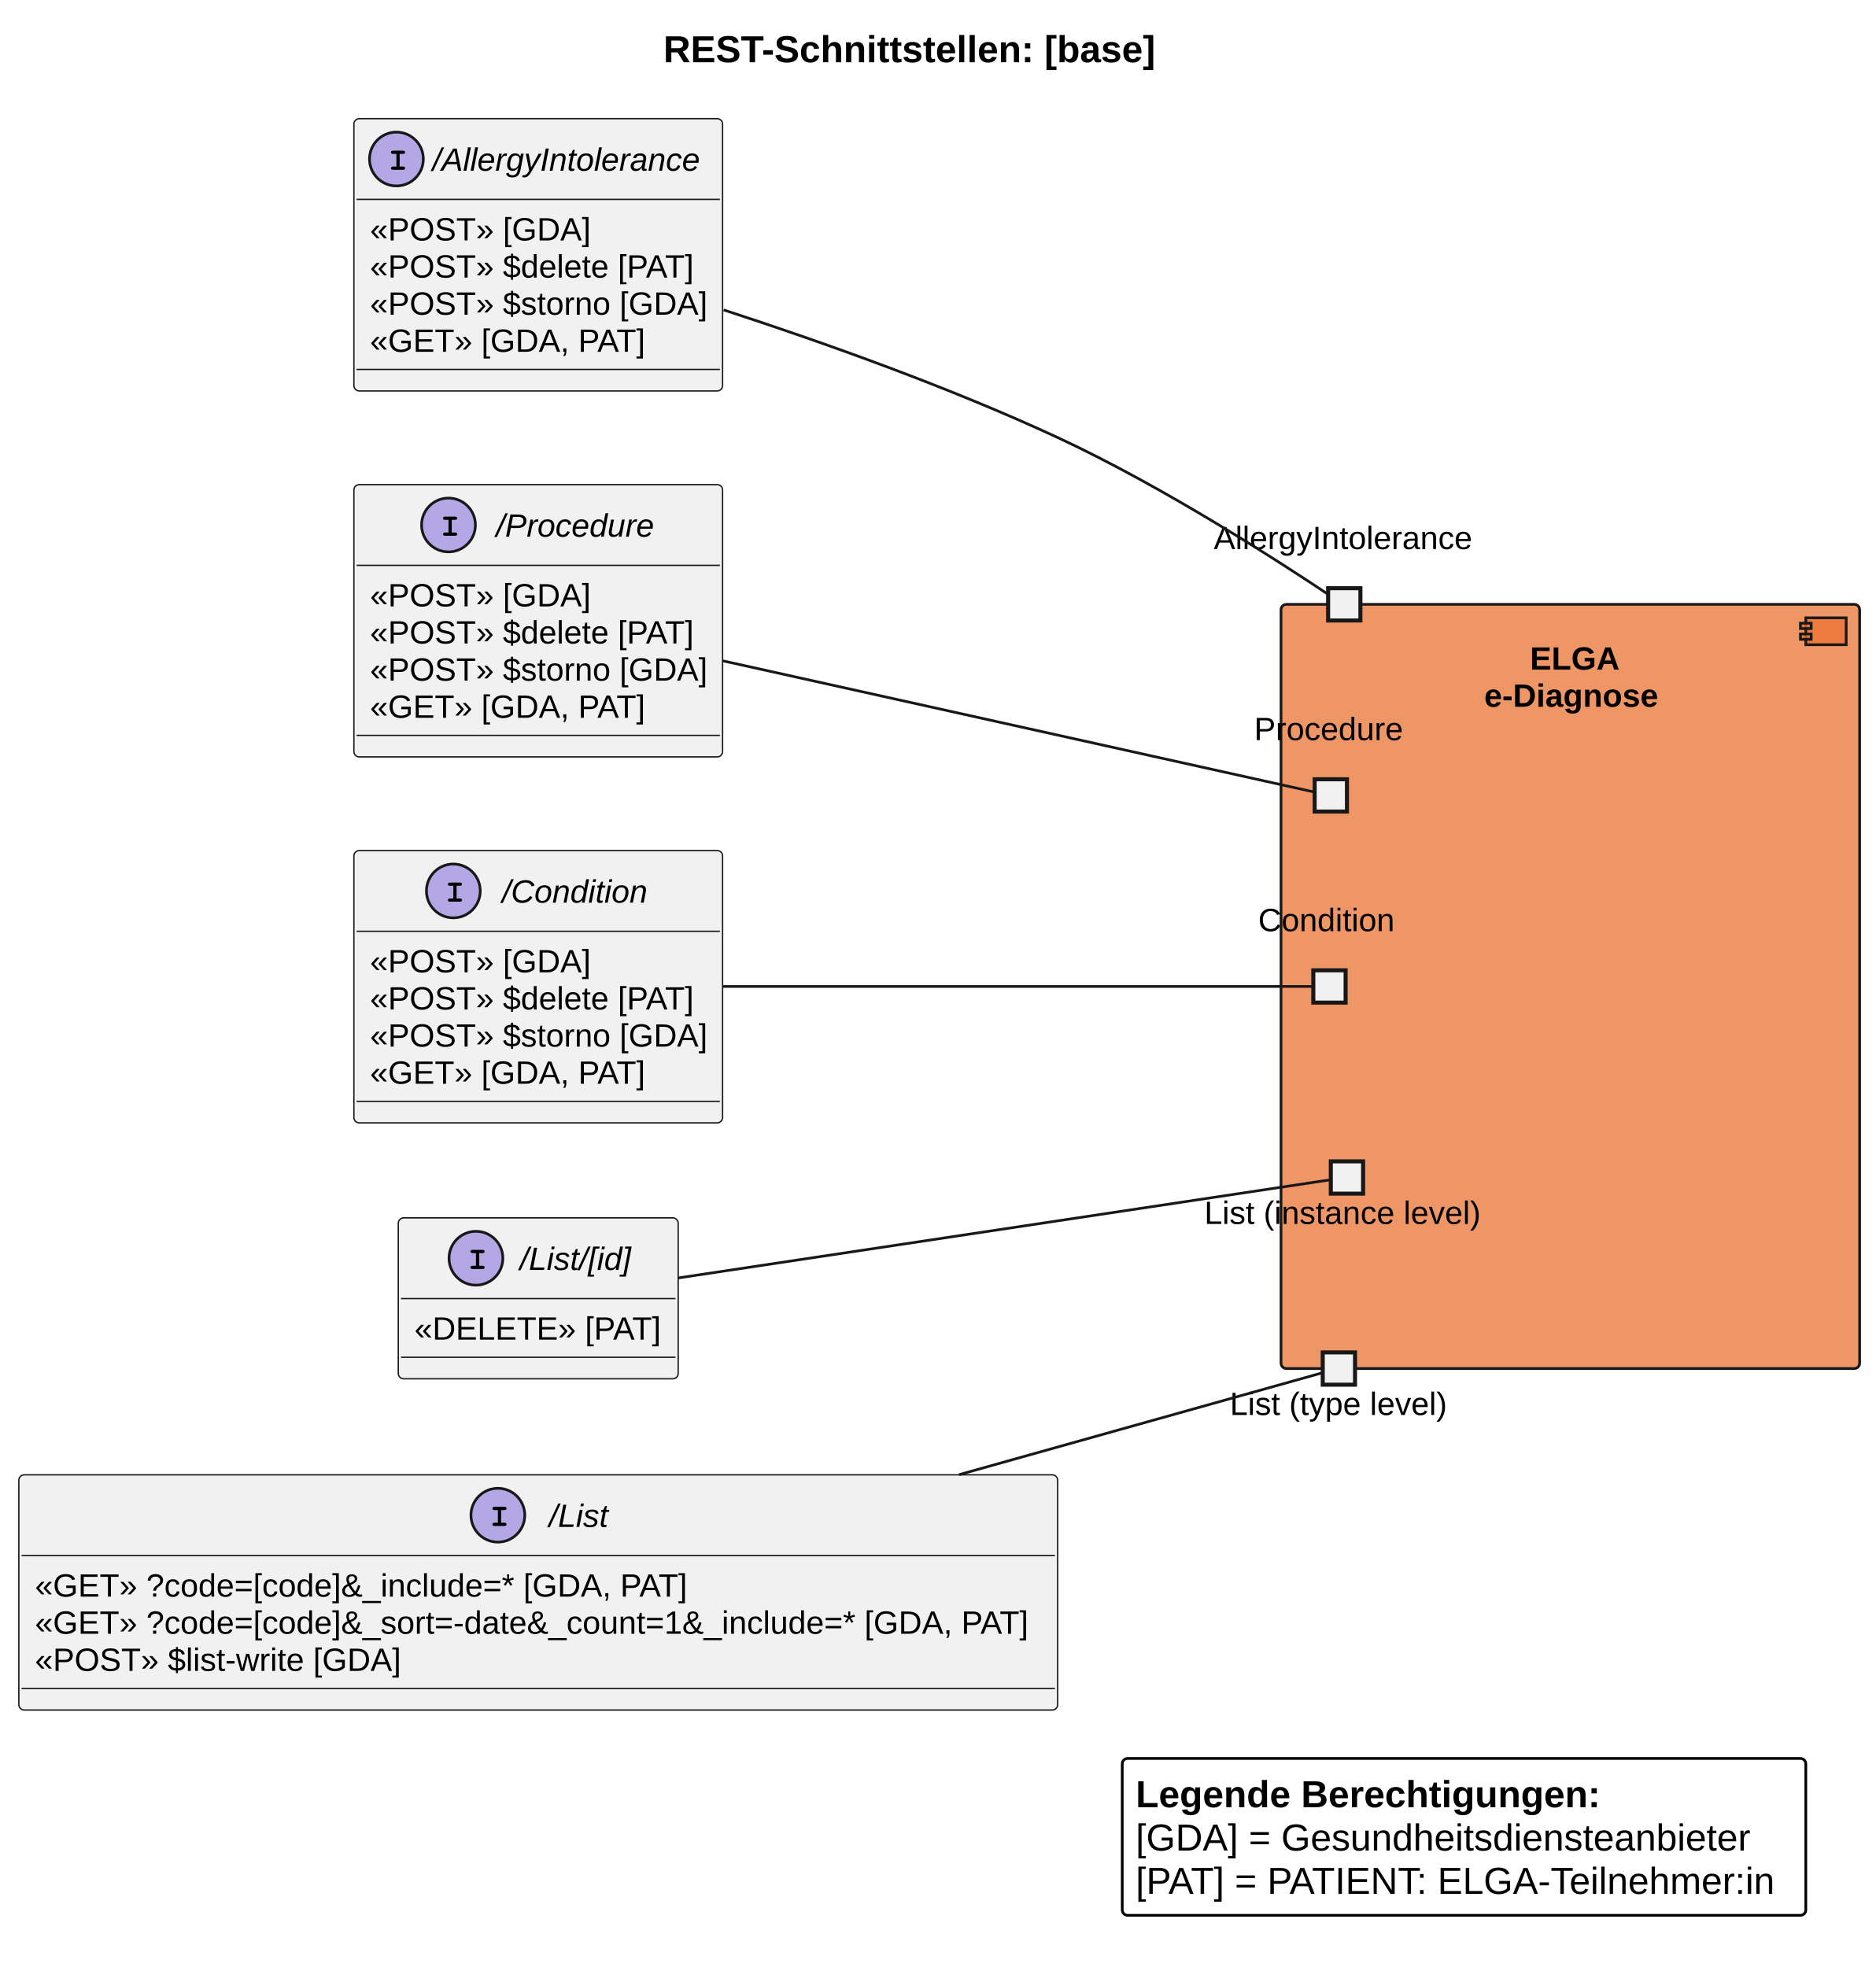
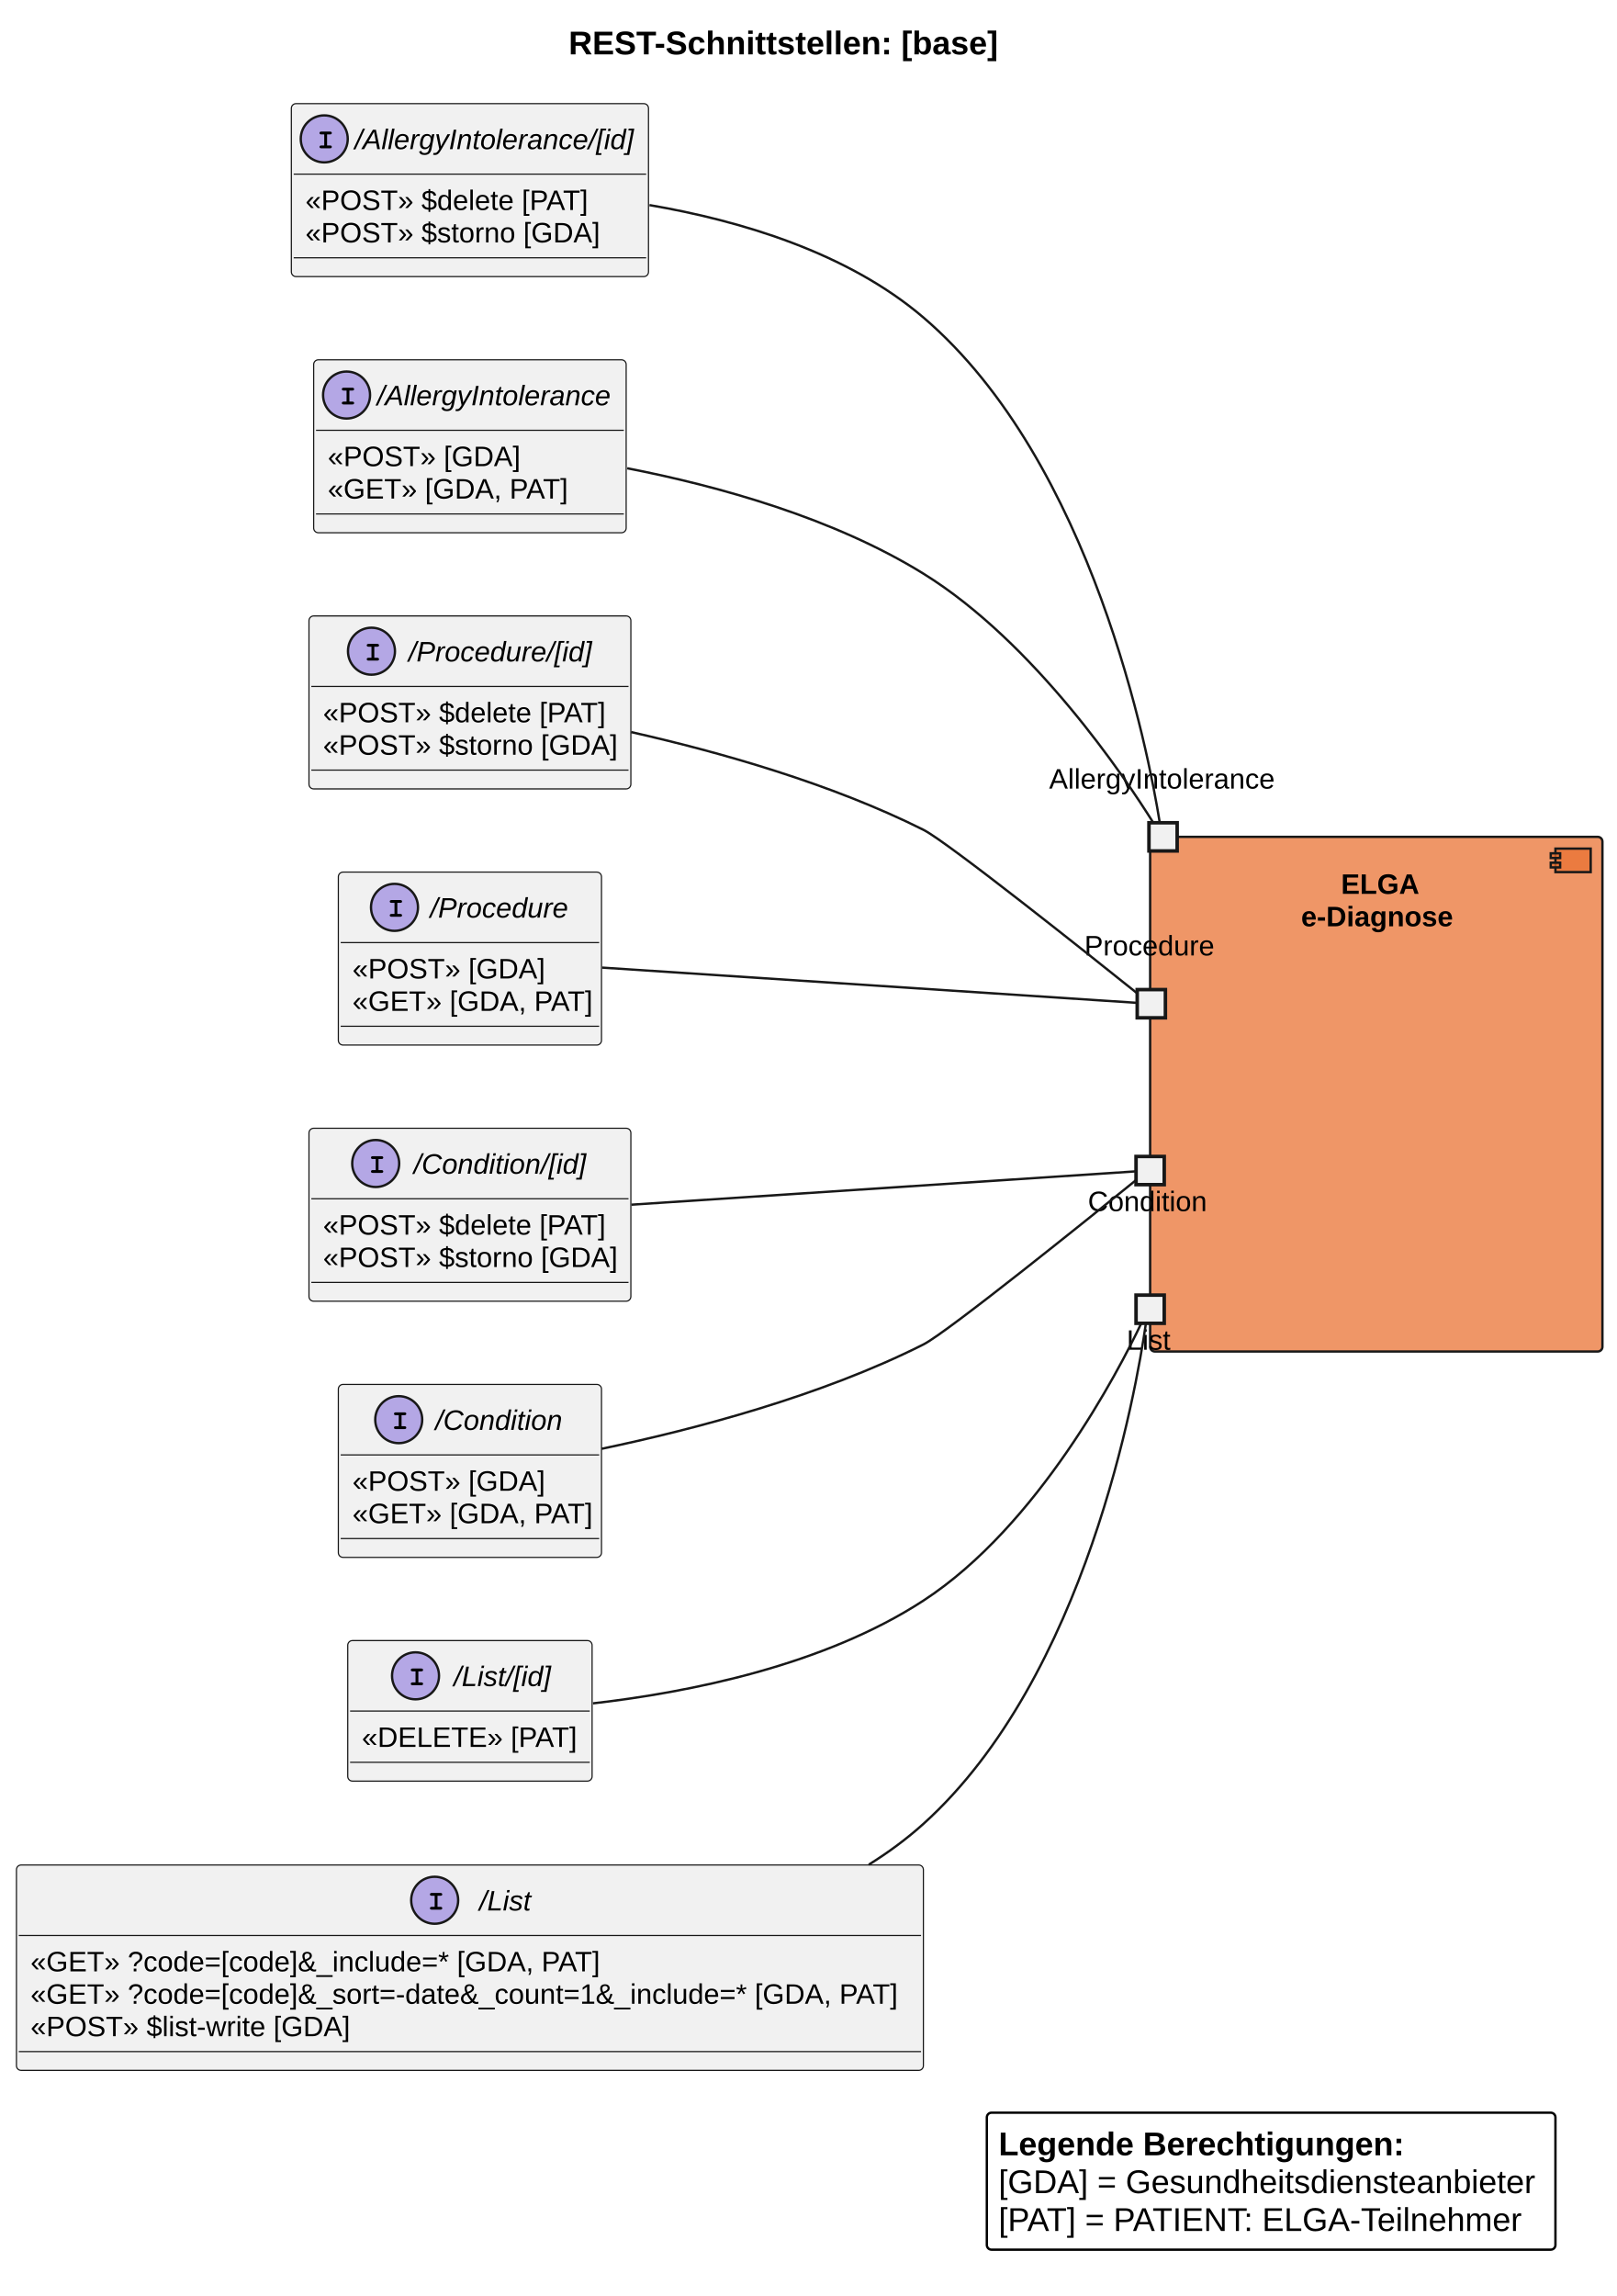
- <svg xmlns="http://www.w3.org/2000/svg" contentStyleType="text/css" height="731px" preserveAspectRatio="none" style="width:697px;height:731px;background:#FFFFFF;" version="1.1" viewBox="0 0 697 731" width="697px" zoomAndPan="magnify">
+ <svg xmlns="http://www.w3.org/2000/svg" contentStyleType="text/css" height="977px" preserveAspectRatio="none" style="width:688px;height:977px;background:#FFFFFF;" version="1.1" viewBox="0 0 688 977" width="688px" zoomAndPan="magnify">
  <defs />
  <g>
-     <text fill="#000000" font-family="Arial" font-size="14" font-weight="bold" lengthAdjust="spacing" textLength="190" x="246.5" y="23.132">REST-Schnittstellen: [base]</text>
+     <text fill="#000000" font-family="Arial" font-size="14" font-weight="bold" lengthAdjust="spacing" textLength="190" x="242" y="23.132">REST-Schnittstellen: [base]</text>
    <g id="cluster_Server">
-       <rect fill="#E97232" fill-opacity="0.741" height="284" rx="2" ry="2" style="stroke:#181818;stroke-width:1.0;" width="215" x="476" y="224.599" />
-       <rect fill="#E97232" fill-opacity="0.741" height="10" style="stroke:#181818;stroke-width:1.0;" width="15" x="671" y="229.599" />
-       <rect fill="#E97232" fill-opacity="0.741" height="2" style="stroke:#181818;stroke-width:1.0;" width="4" x="669" y="231.599" />
-       <rect fill="#E97232" fill-opacity="0.741" height="2" style="stroke:#181818;stroke-width:1.0;" width="4" x="669" y="235.599" />
-       <text fill="#000000" font-family="Arial" font-size="12" font-weight="bold" lengthAdjust="spacing" textLength="30" x="568.5" y="248.855">ELGA</text>
-       <text fill="#000000" font-family="Arial" font-size="12" font-weight="bold" lengthAdjust="spacing" textLength="64" x="551.5" y="262.653">e-Diagnose</text>
+       <rect fill="#E97232" fill-opacity="0.741" height="219" rx="2" ry="2" style="stroke:#181818;stroke-width:1.0;" width="192.5" x="489.5" y="356.099" />
+       <rect fill="#E97232" fill-opacity="0.741" height="10" style="stroke:#181818;stroke-width:1.0;" width="15" x="662" y="361.099" />
+       <rect fill="#E97232" fill-opacity="0.741" height="2" style="stroke:#181818;stroke-width:1.0;" width="4" x="660" y="363.099" />
+       <rect fill="#E97232" fill-opacity="0.741" height="2" style="stroke:#181818;stroke-width:1.0;" width="4" x="660" y="367.099" />
+       <text fill="#000000" font-family="Arial" font-size="12" font-weight="bold" lengthAdjust="spacing" textLength="30" x="570.75" y="380.354">ELGA</text>
+       <text fill="#000000" font-family="Arial" font-size="12" font-weight="bold" lengthAdjust="spacing" textLength="64" x="553.75" y="394.153">e-Diagnose</text>
    </g>
-     <text fill="#000000" font-family="Arial" font-size="12" lengthAdjust="spacing" textLength="81" x="457" y="525.855">List (type level)</text>
-     <rect fill="#F1F1F1" height="12" style="stroke:#181818;stroke-width:1.5;" width="12" x="491.5" y="502.599" />
-     <text fill="#000000" font-family="Arial" font-size="12" lengthAdjust="spacing" textLength="106" x="447.5" y="454.854">List (instance level)</text>
-     <rect fill="#F1F1F1" height="12" style="stroke:#181818;stroke-width:1.5;" width="12" x="494.5" y="431.599" />
-     <text fill="#000000" font-family="Arial" font-size="12" lengthAdjust="spacing" textLength="53" x="467.5" y="346.056">Condition</text>
-     <rect fill="#F1F1F1" height="12" style="stroke:#181818;stroke-width:1.5;" width="12" x="488" y="360.599" />
-     <text fill="#000000" font-family="Arial" font-size="12" lengthAdjust="spacing" textLength="57" x="466" y="275.056">Procedure</text>
-     <rect fill="#F1F1F1" height="12" style="stroke:#181818;stroke-width:1.5;" width="12" x="488.5" y="289.599" />
-     <text fill="#000000" font-family="Arial" font-size="12" lengthAdjust="spacing" textLength="97" x="451" y="204.056">AllergyIntolerance</text>
-     <rect fill="#F1F1F1" height="12" style="stroke:#181818;stroke-width:1.5;" width="12" x="493.5" y="218.599" />
+     <text fill="#000000" font-family="Arial" font-size="12" lengthAdjust="spacing" textLength="20" x="479.5" y="574.355">List</text>
+     <rect fill="#F1F1F1" height="12" style="stroke:#181818;stroke-width:1.5;" width="12" x="483.5" y="551.099" />
+     <text fill="#000000" font-family="Arial" font-size="12" lengthAdjust="spacing" textLength="53" x="463" y="515.355">Condition</text>
+     <rect fill="#F1F1F1" height="12" style="stroke:#181818;stroke-width:1.5;" width="12" x="483.5" y="492.099" />
+     <text fill="#000000" font-family="Arial" font-size="12" lengthAdjust="spacing" textLength="57" x="461.5" y="406.556">Procedure</text>
+     <rect fill="#F1F1F1" height="12" style="stroke:#181818;stroke-width:1.5;" width="12" x="484" y="421.099" />
+     <text fill="#000000" font-family="Arial" font-size="12" lengthAdjust="spacing" textLength="97" x="446.5" y="335.556">AllergyIntolerance</text>
+     <rect fill="#F1F1F1" height="12" style="stroke:#181818;stroke-width:1.5;" width="12" x="489" y="350.099" />
    <g id="elem_List_type">
-       <rect codeLine="47" fill="#F1F1F1" height="87.397" id="List_type" rx="2" ry="2" style="stroke:#181818;stroke-width:0.5;" width="386" x="7" y="548.099" />
-       <ellipse cx="185" cy="563.099" fill="#B4A7E5" rx="10" ry="10" style="stroke:#181818;stroke-width:1.0;" />
-       <path d="M186.203,561.192 L186.203,565.895 L187.422,565.895 Q187.844,565.895 188.031,566.067 Q188.219,566.224 188.219,566.505 Q188.219,566.77 188.031,566.942 Q187.844,567.099 187.422,567.099 L183.781,567.099 Q183.359,567.099 183.172,566.942 Q182.984,566.77 182.984,566.489 Q182.984,566.224 183.172,566.067 Q183.359,565.895 183.781,565.895 L185,565.895 L185,561.192 L183.781,561.192 Q183.359,561.192 183.172,561.036 Q182.984,560.864 182.984,560.599 Q182.984,560.317 183.172,560.161 Q183.359,559.989 183.781,559.989 L187.422,559.989 Q187.844,559.989 188.031,560.161 Q188.219,560.317 188.219,560.599 Q188.219,560.864 188.031,561.036 Q187.844,561.192 187.422,561.192 L186.203,561.192 Z " fill="#000000" />
-       <text fill="#000000" font-family="Arial" font-size="12" font-style="italic" lengthAdjust="spacing" textLength="22" x="204" y="567.455">/List</text>
-       <line style="stroke:#181818;stroke-width:0.5;" x1="8" x2="392" y1="578.099" y2="578.099" />
-       <text fill="#000000" font-family="Arial" font-size="12" lengthAdjust="spacing" textLength="244" x="13" y="593.355">«GET» ?code=[code]&amp;_include=* [GDA, PAT]</text>
-       <text fill="#000000" font-family="Arial" font-size="12" lengthAdjust="spacing" textLength="374" x="13" y="607.153">«GET» ?code=[code]&amp;_sort=-date&amp;_count=1&amp;_include=* [GDA, PAT]</text>
-       <text fill="#000000" font-family="Arial" font-size="12" lengthAdjust="spacing" textLength="136" x="13" y="620.952">«POST» $list-write [GDA]</text>
-       <line style="stroke:#181818;stroke-width:0.5;" x1="8" x2="392" y1="627.495" y2="627.495" />
+       <rect codeLine="47" fill="#F1F1F1" height="87.397" id="List_type" rx="2" ry="2" style="stroke:#181818;stroke-width:0.5;" width="386" x="7" y="793.599" />
+       <ellipse cx="185" cy="808.599" fill="#B4A7E5" rx="10" ry="10" style="stroke:#181818;stroke-width:1.0;" />
+       <path d="M186.203,806.692 L186.203,811.395 L187.422,811.395 Q187.844,811.395 188.031,811.567 Q188.219,811.724 188.219,812.005 Q188.219,812.27 188.031,812.442 Q187.844,812.599 187.422,812.599 L183.781,812.599 Q183.359,812.599 183.172,812.442 Q182.984,812.27 182.984,811.989 Q182.984,811.724 183.172,811.567 Q183.359,811.395 183.781,811.395 L185,811.395 L185,806.692 L183.781,806.692 Q183.359,806.692 183.172,806.536 Q182.984,806.364 182.984,806.099 Q182.984,805.817 183.172,805.661 Q183.359,805.489 183.781,805.489 L187.422,805.489 Q187.844,805.489 188.031,805.661 Q188.219,805.817 188.219,806.099 Q188.219,806.364 188.031,806.536 Q187.844,806.692 187.422,806.692 L186.203,806.692 Z " fill="#000000" />
+       <text fill="#000000" font-family="Arial" font-size="12" font-style="italic" lengthAdjust="spacing" textLength="22" x="204" y="812.955">/List</text>
+       <line style="stroke:#181818;stroke-width:0.5;" x1="8" x2="392" y1="823.599" y2="823.599" />
+       <text fill="#000000" font-family="Arial" font-size="12" lengthAdjust="spacing" textLength="244" x="13" y="838.855">«GET» ?code=[code]&amp;_include=* [GDA, PAT]</text>
+       <text fill="#000000" font-family="Arial" font-size="12" lengthAdjust="spacing" textLength="374" x="13" y="852.653">«GET» ?code=[code]&amp;_sort=-date&amp;_count=1&amp;_include=* [GDA, PAT]</text>
+       <text fill="#000000" font-family="Arial" font-size="12" lengthAdjust="spacing" textLength="136" x="13" y="866.452">«POST» $list-write [GDA]</text>
+       <line style="stroke:#181818;stroke-width:0.5;" x1="8" x2="392" y1="872.995" y2="872.995" />
    </g>
    <g id="elem_List_instance">
-       <rect codeLine="53" fill="#F1F1F1" height="59.799" id="List_instance" rx="2" ry="2" style="stroke:#181818;stroke-width:0.5;" width="104" x="148" y="452.599" />
-       <ellipse cx="176.85" cy="467.599" fill="#B4A7E5" rx="10" ry="10" style="stroke:#181818;stroke-width:1.0;" />
-       <path d="M178.053,465.692 L178.053,470.396 L179.272,470.396 Q179.694,470.396 179.881,470.567 Q180.069,470.724 180.069,471.005 Q180.069,471.271 179.881,471.442 Q179.694,471.599 179.272,471.599 L175.631,471.599 Q175.209,471.599 175.022,471.442 Q174.834,471.271 174.834,470.989 Q174.834,470.724 175.022,470.567 Q175.209,470.396 175.631,470.396 L176.85,470.396 L176.85,465.692 L175.631,465.692 Q175.209,465.692 175.022,465.536 Q174.834,465.364 174.834,465.099 Q174.834,464.817 175.022,464.661 Q175.209,464.489 175.631,464.489 L179.272,464.489 Q179.694,464.489 179.881,464.661 Q180.069,464.817 180.069,465.099 Q180.069,465.364 179.881,465.536 Q179.694,465.692 179.272,465.692 L178.053,465.692 Z " fill="#000000" />
-       <text fill="#000000" font-family="Arial" font-size="12" font-style="italic" lengthAdjust="spacing" textLength="41" x="193.15" y="471.955">/List/[id]</text>
-       <line style="stroke:#181818;stroke-width:0.5;" x1="149" x2="251" y1="482.599" y2="482.599" />
-       <text fill="#000000" font-family="Arial" font-size="12" lengthAdjust="spacing" textLength="92" x="154" y="497.854">«DELETE» [PAT]</text>
-       <line style="stroke:#181818;stroke-width:0.5;" x1="149" x2="251" y1="504.397" y2="504.397" />
+       <rect codeLine="53" fill="#F1F1F1" height="59.799" id="List_instance" rx="2" ry="2" style="stroke:#181818;stroke-width:0.5;" width="104" x="148" y="698.099" />
+       <ellipse cx="176.85" cy="713.099" fill="#B4A7E5" rx="10" ry="10" style="stroke:#181818;stroke-width:1.0;" />
+       <path d="M178.053,711.192 L178.053,715.895 L179.272,715.895 Q179.694,715.895 179.881,716.067 Q180.069,716.224 180.069,716.505 Q180.069,716.77 179.881,716.942 Q179.694,717.099 179.272,717.099 L175.631,717.099 Q175.209,717.099 175.022,716.942 Q174.834,716.77 174.834,716.489 Q174.834,716.224 175.022,716.067 Q175.209,715.895 175.631,715.895 L176.85,715.895 L176.85,711.192 L175.631,711.192 Q175.209,711.192 175.022,711.036 Q174.834,710.864 174.834,710.599 Q174.834,710.317 175.022,710.161 Q175.209,709.989 175.631,709.989 L179.272,709.989 Q179.694,709.989 179.881,710.161 Q180.069,710.317 180.069,710.599 Q180.069,710.864 179.881,711.036 Q179.694,711.192 179.272,711.192 L178.053,711.192 Z " fill="#000000" />
+       <text fill="#000000" font-family="Arial" font-size="12" font-style="italic" lengthAdjust="spacing" textLength="41" x="193.15" y="717.455">/List/[id]</text>
+       <line style="stroke:#181818;stroke-width:0.5;" x1="149" x2="251" y1="728.099" y2="728.099" />
+       <text fill="#000000" font-family="Arial" font-size="12" lengthAdjust="spacing" textLength="92" x="154" y="743.355">«DELETE» [PAT]</text>
+       <line style="stroke:#181818;stroke-width:0.5;" x1="149" x2="251" y1="749.898" y2="749.898" />
    </g>
-     <g id="elem_ICondition">
-       <rect codeLine="57" fill="#F1F1F1" height="101.195" id="ICondition" rx="2" ry="2" style="stroke:#181818;stroke-width:0.5;" width="137" x="131.5" y="316.099" />
-       <ellipse cx="168.45" cy="331.099" fill="#B4A7E5" rx="10" ry="10" style="stroke:#181818;stroke-width:1.0;" />
-       <path d="M169.653,329.192 L169.653,333.896 L170.872,333.896 Q171.294,333.896 171.481,334.067 Q171.669,334.224 171.669,334.505 Q171.669,334.771 171.481,334.942 Q171.294,335.099 170.872,335.099 L167.231,335.099 Q166.809,335.099 166.622,334.942 Q166.434,334.771 166.434,334.489 Q166.434,334.224 166.622,334.067 Q166.809,333.896 167.231,333.896 L168.45,333.896 L168.45,329.192 L167.231,329.192 Q166.809,329.192 166.622,329.036 Q166.434,328.864 166.434,328.599 Q166.434,328.317 166.622,328.161 Q166.809,327.989 167.231,327.989 L170.872,327.989 Q171.294,327.989 171.481,328.161 Q171.669,328.317 171.669,328.599 Q171.669,328.864 171.481,329.036 Q171.294,329.192 170.872,329.192 L169.653,329.192 Z " fill="#000000" />
-       <text fill="#000000" font-family="Arial" font-size="12" font-style="italic" lengthAdjust="spacing" textLength="56" x="186.55" y="335.455">/Condition</text>
-       <line style="stroke:#181818;stroke-width:0.5;" x1="132.5" x2="267.5" y1="346.099" y2="346.099" />
-       <text fill="#000000" font-family="Arial" font-size="12" lengthAdjust="spacing" textLength="80" x="137.5" y="361.354">«POST» [GDA]</text>
-       <text fill="#000000" font-family="Arial" font-size="12" lengthAdjust="spacing" textLength="121" x="137.5" y="375.153">«POST» $delete [PAT]</text>
-       <text fill="#000000" font-family="Arial" font-size="12" lengthAdjust="spacing" textLength="125" x="137.5" y="388.952">«POST» $storno [GDA]</text>
-       <text fill="#000000" font-family="Arial" font-size="12" lengthAdjust="spacing" textLength="100" x="137.5" y="402.751">«GET» [GDA, PAT]</text>
-       <line style="stroke:#181818;stroke-width:0.5;" x1="132.5" x2="267.5" y1="409.294" y2="409.294" />
+     <g id="elem_ICondition_instance">
+       <rect codeLine="57" fill="#F1F1F1" height="73.598" id="ICondition_instance" rx="2" ry="2" style="stroke:#181818;stroke-width:0.5;" width="137" x="131.5" y="480.099" />
+       <ellipse cx="159.9" cy="495.099" fill="#B4A7E5" rx="10" ry="10" style="stroke:#181818;stroke-width:1.0;" />
+       <path d="M161.103,493.192 L161.103,497.896 L162.322,497.896 Q162.744,497.896 162.931,498.067 Q163.119,498.224 163.119,498.505 Q163.119,498.771 162.931,498.942 Q162.744,499.099 162.322,499.099 L158.681,499.099 Q158.259,499.099 158.072,498.942 Q157.884,498.771 157.884,498.489 Q157.884,498.224 158.072,498.067 Q158.259,497.896 158.681,497.896 L159.9,497.896 L159.9,493.192 L158.681,493.192 Q158.259,493.192 158.072,493.036 Q157.884,492.864 157.884,492.599 Q157.884,492.317 158.072,492.161 Q158.259,491.989 158.681,491.989 L162.322,491.989 Q162.744,491.989 162.931,492.161 Q163.119,492.317 163.119,492.599 Q163.119,492.864 162.931,493.036 Q162.744,493.192 162.322,493.192 L161.103,493.192 Z " fill="#000000" />
+       <text fill="#000000" font-family="Arial" font-size="12" font-style="italic" lengthAdjust="spacing" textLength="75" x="176.1" y="499.455">/Condition/[id]</text>
+       <line style="stroke:#181818;stroke-width:0.5;" x1="132.5" x2="267.5" y1="510.099" y2="510.099" />
+       <text fill="#000000" font-family="Arial" font-size="12" lengthAdjust="spacing" textLength="121" x="137.5" y="525.355">«POST» $delete [PAT]</text>
+       <text fill="#000000" font-family="Arial" font-size="12" lengthAdjust="spacing" textLength="125" x="137.5" y="539.153">«POST» $storno [GDA]</text>
+       <line style="stroke:#181818;stroke-width:0.5;" x1="132.5" x2="267.5" y1="545.696" y2="545.696" />
    </g>
-     <g id="elem_IProcedure">
-       <rect codeLine="64" fill="#F1F1F1" height="101.195" id="IProcedure" rx="2" ry="2" style="stroke:#181818;stroke-width:0.5;" width="137" x="131.5" y="180.099" />
-       <ellipse cx="166.65" cy="195.099" fill="#B4A7E5" rx="10" ry="10" style="stroke:#181818;stroke-width:1.0;" />
-       <path d="M167.853,193.192 L167.853,197.895 L169.072,197.895 Q169.494,197.895 169.681,198.067 Q169.869,198.224 169.869,198.505 Q169.869,198.77 169.681,198.942 Q169.494,199.099 169.072,199.099 L165.431,199.099 Q165.009,199.099 164.822,198.942 Q164.634,198.77 164.634,198.489 Q164.634,198.224 164.822,198.067 Q165.009,197.895 165.431,197.895 L166.65,197.895 L166.65,193.192 L165.431,193.192 Q165.009,193.192 164.822,193.036 Q164.634,192.864 164.634,192.599 Q164.634,192.317 164.822,192.161 Q165.009,191.989 165.431,191.989 L169.072,191.989 Q169.494,191.989 169.681,192.161 Q169.869,192.317 169.869,192.599 Q169.869,192.864 169.681,193.036 Q169.494,193.192 169.072,193.192 L167.853,193.192 Z " fill="#000000" />
-       <text fill="#000000" font-family="Arial" font-size="12" font-style="italic" lengthAdjust="spacing" textLength="60" x="184.35" y="199.455">/Procedure</text>
-       <line style="stroke:#181818;stroke-width:0.5;" x1="132.5" x2="267.5" y1="210.099" y2="210.099" />
-       <text fill="#000000" font-family="Arial" font-size="12" lengthAdjust="spacing" textLength="80" x="137.5" y="225.355">«POST» [GDA]</text>
-       <text fill="#000000" font-family="Arial" font-size="12" lengthAdjust="spacing" textLength="121" x="137.5" y="239.153">«POST» $delete [PAT]</text>
-       <text fill="#000000" font-family="Arial" font-size="12" lengthAdjust="spacing" textLength="125" x="137.5" y="252.952">«POST» $storno [GDA]</text>
-       <text fill="#000000" font-family="Arial" font-size="12" lengthAdjust="spacing" textLength="100" x="137.5" y="266.751">«GET» [GDA, PAT]</text>
-       <line style="stroke:#181818;stroke-width:0.5;" x1="132.5" x2="267.5" y1="273.294" y2="273.294" />
+     <g id="elem_ICondition_type">
+       <rect codeLine="62" fill="#F1F1F1" height="73.598" id="ICondition_type" rx="2" ry="2" style="stroke:#181818;stroke-width:0.5;" width="112" x="144" y="589.099" />
+       <ellipse cx="169.7" cy="604.099" fill="#B4A7E5" rx="10" ry="10" style="stroke:#181818;stroke-width:1.0;" />
+       <path d="M170.903,602.192 L170.903,606.895 L172.122,606.895 Q172.544,606.895 172.731,607.067 Q172.919,607.224 172.919,607.505 Q172.919,607.77 172.731,607.942 Q172.544,608.099 172.122,608.099 L168.481,608.099 Q168.059,608.099 167.872,607.942 Q167.684,607.77 167.684,607.489 Q167.684,607.224 167.872,607.067 Q168.059,606.895 168.481,606.895 L169.7,606.895 L169.7,602.192 L168.481,602.192 Q168.059,602.192 167.872,602.036 Q167.684,601.864 167.684,601.599 Q167.684,601.317 167.872,601.161 Q168.059,600.989 168.481,600.989 L172.122,600.989 Q172.544,600.989 172.731,601.161 Q172.919,601.317 172.919,601.599 Q172.919,601.864 172.731,602.036 Q172.544,602.192 172.122,602.192 L170.903,602.192 Z " fill="#000000" />
+       <text fill="#000000" font-family="Arial" font-size="12" font-style="italic" lengthAdjust="spacing" textLength="56" x="185.3" y="608.455">/Condition</text>
+       <line style="stroke:#181818;stroke-width:0.5;" x1="145" x2="255" y1="619.099" y2="619.099" />
+       <text fill="#000000" font-family="Arial" font-size="12" lengthAdjust="spacing" textLength="80" x="150" y="634.355">«POST» [GDA]</text>
+       <text fill="#000000" font-family="Arial" font-size="12" lengthAdjust="spacing" textLength="100" x="150" y="648.153">«GET» [GDA, PAT]</text>
+       <line style="stroke:#181818;stroke-width:0.5;" x1="145" x2="255" y1="654.696" y2="654.696" />
    </g>
-     <g id="elem_IAllergyIntolerance">
-       <rect codeLine="71" fill="#F1F1F1" height="101.195" id="IAllergyIntolerance" rx="2" ry="2" style="stroke:#181818;stroke-width:0.5;" width="137" x="131.5" y="44.099" />
-       <ellipse cx="147.3" cy="59.099" fill="#B4A7E5" rx="10" ry="10" style="stroke:#181818;stroke-width:1.0;" />
-       <path d="M148.503,57.192 L148.503,61.895 L149.722,61.895 Q150.144,61.895 150.331,62.067 Q150.519,62.224 150.519,62.505 Q150.519,62.77 150.331,62.942 Q150.144,63.099 149.722,63.099 L146.081,63.099 Q145.659,63.099 145.472,62.942 Q145.284,62.77 145.284,62.489 Q145.284,62.224 145.472,62.067 Q145.659,61.895 146.081,61.895 L147.3,61.895 L147.3,57.192 L146.081,57.192 Q145.659,57.192 145.472,57.036 Q145.284,56.864 145.284,56.599 Q145.284,56.317 145.472,56.161 Q145.659,55.989 146.081,55.989 L149.722,55.989 Q150.144,55.989 150.331,56.161 Q150.519,56.317 150.519,56.599 Q150.519,56.864 150.331,57.036 Q150.144,57.192 149.722,57.192 L148.503,57.192 Z " fill="#000000" />
-       <text fill="#000000" font-family="Arial" font-size="12" font-style="italic" lengthAdjust="spacing" textLength="103" x="160.7" y="63.455">/AllergyIntolerance</text>
-       <line style="stroke:#181818;stroke-width:0.5;" x1="132.5" x2="267.5" y1="74.099" y2="74.099" />
-       <text fill="#000000" font-family="Arial" font-size="12" lengthAdjust="spacing" textLength="80" x="137.5" y="89.355">«POST» [GDA]</text>
-       <text fill="#000000" font-family="Arial" font-size="12" lengthAdjust="spacing" textLength="121" x="137.5" y="103.153">«POST» $delete [PAT]</text>
-       <text fill="#000000" font-family="Arial" font-size="12" lengthAdjust="spacing" textLength="125" x="137.5" y="116.952">«POST» $storno [GDA]</text>
-       <text fill="#000000" font-family="Arial" font-size="12" lengthAdjust="spacing" textLength="100" x="137.5" y="130.751">«GET» [GDA, PAT]</text>
-       <line style="stroke:#181818;stroke-width:0.5;" x1="132.5" x2="267.5" y1="137.294" y2="137.294" />
+     <g id="elem_IProcedure_instance">
+       <rect codeLine="67" fill="#F1F1F1" height="73.598" id="IProcedure_instance" rx="2" ry="2" style="stroke:#181818;stroke-width:0.5;" width="137" x="131.5" y="262.099" />
+       <ellipse cx="158.1" cy="277.099" fill="#B4A7E5" rx="10" ry="10" style="stroke:#181818;stroke-width:1.0;" />
+       <path d="M159.303,275.192 L159.303,279.896 L160.522,279.896 Q160.944,279.896 161.131,280.067 Q161.319,280.224 161.319,280.505 Q161.319,280.771 161.131,280.942 Q160.944,281.099 160.522,281.099 L156.881,281.099 Q156.459,281.099 156.272,280.942 Q156.084,280.771 156.084,280.489 Q156.084,280.224 156.272,280.067 Q156.459,279.896 156.881,279.896 L158.1,279.896 L158.1,275.192 L156.881,275.192 Q156.459,275.192 156.272,275.036 Q156.084,274.864 156.084,274.599 Q156.084,274.317 156.272,274.161 Q156.459,273.989 156.881,273.989 L160.522,273.989 Q160.944,273.989 161.131,274.161 Q161.319,274.317 161.319,274.599 Q161.319,274.864 161.131,275.036 Q160.944,275.192 160.522,275.192 L159.303,275.192 Z " fill="#000000" />
+       <text fill="#000000" font-family="Arial" font-size="12" font-style="italic" lengthAdjust="spacing" textLength="79" x="173.9" y="281.455">/Procedure/[id]</text>
+       <line style="stroke:#181818;stroke-width:0.5;" x1="132.5" x2="267.5" y1="292.099" y2="292.099" />
+       <text fill="#000000" font-family="Arial" font-size="12" lengthAdjust="spacing" textLength="121" x="137.5" y="307.354">«POST» $delete [PAT]</text>
+       <text fill="#000000" font-family="Arial" font-size="12" lengthAdjust="spacing" textLength="125" x="137.5" y="321.153">«POST» $storno [GDA]</text>
+       <line style="stroke:#181818;stroke-width:0.5;" x1="132.5" x2="267.5" y1="327.696" y2="327.696" />
+     </g>
+     <g id="elem_IProcedure_type">
+       <rect codeLine="72" fill="#F1F1F1" height="73.598" id="IProcedure_type" rx="2" ry="2" style="stroke:#181818;stroke-width:0.5;" width="112" x="144" y="371.099" />
+       <ellipse cx="167.9" cy="386.099" fill="#B4A7E5" rx="10" ry="10" style="stroke:#181818;stroke-width:1.0;" />
+       <path d="M169.103,384.192 L169.103,388.896 L170.322,388.896 Q170.744,388.896 170.931,389.067 Q171.119,389.224 171.119,389.505 Q171.119,389.771 170.931,389.942 Q170.744,390.099 170.322,390.099 L166.681,390.099 Q166.259,390.099 166.072,389.942 Q165.884,389.771 165.884,389.489 Q165.884,389.224 166.072,389.067 Q166.259,388.896 166.681,388.896 L167.9,388.896 L167.9,384.192 L166.681,384.192 Q166.259,384.192 166.072,384.036 Q165.884,383.864 165.884,383.599 Q165.884,383.317 166.072,383.161 Q166.259,382.989 166.681,382.989 L170.322,382.989 Q170.744,382.989 170.931,383.161 Q171.119,383.317 171.119,383.599 Q171.119,383.864 170.931,384.036 Q170.744,384.192 170.322,384.192 L169.103,384.192 Z " fill="#000000" />
+       <text fill="#000000" font-family="Arial" font-size="12" font-style="italic" lengthAdjust="spacing" textLength="60" x="183.1" y="390.455">/Procedure</text>
+       <line style="stroke:#181818;stroke-width:0.5;" x1="145" x2="255" y1="401.099" y2="401.099" />
+       <text fill="#000000" font-family="Arial" font-size="12" lengthAdjust="spacing" textLength="80" x="150" y="416.354">«POST» [GDA]</text>
+       <text fill="#000000" font-family="Arial" font-size="12" lengthAdjust="spacing" textLength="100" x="150" y="430.153">«GET» [GDA, PAT]</text>
+       <line style="stroke:#181818;stroke-width:0.5;" x1="145" x2="255" y1="436.696" y2="436.696" />
+     </g>
+     <g id="elem_IAllergyIntolerance_instance">
+       <rect codeLine="77" fill="#F1F1F1" height="73.598" id="IAllergyIntolerance_instance" rx="2" ry="2" style="stroke:#181818;stroke-width:0.5;" width="152" x="124" y="44.099" />
+       <ellipse cx="138" cy="59.099" fill="#B4A7E5" rx="10" ry="10" style="stroke:#181818;stroke-width:1.0;" />
+       <path d="M139.203,57.192 L139.203,61.895 L140.422,61.895 Q140.844,61.895 141.031,62.067 Q141.219,62.224 141.219,62.505 Q141.219,62.77 141.031,62.942 Q140.844,63.099 140.422,63.099 L136.781,63.099 Q136.359,63.099 136.172,62.942 Q135.984,62.77 135.984,62.489 Q135.984,62.224 136.172,62.067 Q136.359,61.895 136.781,61.895 L138,61.895 L138,57.192 L136.781,57.192 Q136.359,57.192 136.172,57.036 Q135.984,56.864 135.984,56.599 Q135.984,56.317 136.172,56.161 Q136.359,55.989 136.781,55.989 L140.422,55.989 Q140.844,55.989 141.031,56.161 Q141.219,56.317 141.219,56.599 Q141.219,56.864 141.031,57.036 Q140.844,57.192 140.422,57.192 L139.203,57.192 Z " fill="#000000" />
+       <text fill="#000000" font-family="Arial" font-size="12" font-style="italic" lengthAdjust="spacing" textLength="122" x="151" y="63.455">/AllergyIntolerance/[id]</text>
+       <line style="stroke:#181818;stroke-width:0.5;" x1="125" x2="275" y1="74.099" y2="74.099" />
+       <text fill="#000000" font-family="Arial" font-size="12" lengthAdjust="spacing" textLength="121" x="130" y="89.355">«POST» $delete [PAT]</text>
+       <text fill="#000000" font-family="Arial" font-size="12" lengthAdjust="spacing" textLength="125" x="130" y="103.153">«POST» $storno [GDA]</text>
+       <line style="stroke:#181818;stroke-width:0.5;" x1="125" x2="275" y1="109.696" y2="109.696" />
+     </g>
+     <g id="elem_IAllergyIntolerance_type">
+       <rect codeLine="82" fill="#F1F1F1" height="73.598" id="IAllergyIntolerance_type" rx="2" ry="2" style="stroke:#181818;stroke-width:0.5;" width="133" x="133.5" y="153.099" />
+       <ellipse cx="147.5" cy="168.099" fill="#B4A7E5" rx="10" ry="10" style="stroke:#181818;stroke-width:1.0;" />
+       <path d="M148.703,166.192 L148.703,170.895 L149.922,170.895 Q150.344,170.895 150.531,171.067 Q150.719,171.224 150.719,171.505 Q150.719,171.77 150.531,171.942 Q150.344,172.099 149.922,172.099 L146.281,172.099 Q145.859,172.099 145.672,171.942 Q145.484,171.77 145.484,171.489 Q145.484,171.224 145.672,171.067 Q145.859,170.895 146.281,170.895 L147.5,170.895 L147.5,166.192 L146.281,166.192 Q145.859,166.192 145.672,166.036 Q145.484,165.864 145.484,165.599 Q145.484,165.317 145.672,165.161 Q145.859,164.989 146.281,164.989 L149.922,164.989 Q150.344,164.989 150.531,165.161 Q150.719,165.317 150.719,165.599 Q150.719,165.864 150.531,166.036 Q150.344,166.192 149.922,166.192 L148.703,166.192 Z " fill="#000000" />
+       <text fill="#000000" font-family="Arial" font-size="12" font-style="italic" lengthAdjust="spacing" textLength="103" x="160.5" y="172.455">/AllergyIntolerance</text>
+       <line style="stroke:#181818;stroke-width:0.5;" x1="134.5" x2="265.5" y1="183.099" y2="183.099" />
+       <text fill="#000000" font-family="Arial" font-size="12" lengthAdjust="spacing" textLength="80" x="139.5" y="198.355">«POST» [GDA]</text>
+       <text fill="#000000" font-family="Arial" font-size="12" lengthAdjust="spacing" textLength="100" x="139.5" y="212.153">«GET» [GDA, PAT]</text>
+       <line style="stroke:#181818;stroke-width:0.5;" x1="134.5" x2="265.5" y1="218.696" y2="218.696" />
    </g>
    <g id="link_List_type_p1">
-       <path codeLine="88" d="M356.37,548.029 C415.83,531.359 473.7,515.129 491.46,510.149 " fill="none" id="List_type-p1" style="stroke:#181818;stroke-width:1.0;" />
+       <path codeLine="96" d="M369.75,793.449 C378.03,788.299 385.86,782.539 393,776.099 C462.32,713.609 483.56,591.789 487.69,563.209 " fill="none" id="List_type-p1" style="stroke:#181818;stroke-width:1.0;" />
    </g>
-     <g id="link_List_instance_p5">
-       <path codeLine="89" d="M252.06,474.919 C328.12,463.469 465.37,442.809 494.48,438.429 " fill="none" id="List_instance-p5" style="stroke:#181818;stroke-width:1.0;" />
+     <g id="link_List_instance_p1">
+       <path codeLine="97" d="M252.38,724.819 C293.31,720.119 350.58,708.729 393,681.099 C441.95,649.219 476.04,583.429 485.7,563.169 " fill="none" id="List_instance-p1" style="stroke:#181818;stroke-width:1.0;" />
    </g>
-     <g id="link_ICondition_p2">
-       <path codeLine="90" d="M268.72,366.599 C345.21,366.599 462.39,366.599 487.96,366.599 " fill="none" id="ICondition-p2" style="stroke:#181818;stroke-width:1.0;" />
+     <g id="link_ICondition_type_p2">
+       <path codeLine="98" d="M256.03,616.499 C295.58,608.219 349.4,594.069 393,572.099 C403.21,566.959 465.28,516.909 483.49,502.169 " fill="none" id="ICondition_type-p2" style="stroke:#181818;stroke-width:1.0;" />
    </g>
-     <g id="link_IProcedure_p3">
-       <path codeLine="91" d="M268.59,245.589 C344.64,262.469 461.13,288.309 488.23,294.319 " fill="none" id="IProcedure-p3" style="stroke:#181818;stroke-width:1.0;" />
+     <g id="link_ICondition_instance_p2">
+       <path codeLine="99" d="M268.77,512.619 C343.81,507.659 457.6,500.139 483.25,498.449 " fill="none" id="ICondition_instance-p2" style="stroke:#181818;stroke-width:1.0;" />
    </g>
-     <g id="link_IAllergyIntolerance_p4">
-       <path codeLine="92" d="M268.88,115.169 C306.19,127.329 352.91,143.979 393,162.599 C433.22,181.279 478.06,210.529 493.46,220.849 " fill="none" id="IAllergyIntolerance-p4" style="stroke:#181818;stroke-width:1.0;" />
+     <g id="link_IProcedure_type_p3">
+       <path codeLine="100" d="M256.28,411.739 C330.24,416.609 455.38,424.849 483.69,426.719 " fill="none" id="IProcedure_type-p3" style="stroke:#181818;stroke-width:1.0;" />
    </g>
-     <rect fill="none" height="58.296" id="_legend" rx="2" ry="2" style="stroke:#000000;stroke-width:1.0;" width="254" x="417" y="653.495" />
-     <text fill="#000000" font-family="Arial" font-size="14" font-weight="bold" lengthAdjust="spacing" textLength="184" x="422" y="671.627">Legende Berechtigungen:</text>
-     <text fill="#000000" font-family="Arial" font-size="14" lengthAdjust="spacing" textLength="232" x="422" y="687.726">[GDA] = Gesundheitsdiensteanbieter</text>
-     <text fill="#000000" font-family="Arial" font-size="14" lengthAdjust="spacing" textLength="244" x="422" y="703.824">[PAT] = PATIENT: ELGA-Teilnehmer:in</text>
+     <g id="link_IProcedure_instance_p3">
+       <path codeLine="101" d="M268.62,311.519 C306.49,320.069 353.83,333.489 393,353.099 C403.19,358.199 464.89,407.379 483.92,422.619 " fill="none" id="IProcedure_instance-p3" style="stroke:#181818;stroke-width:1.0;" />
+     </g>
+     <g id="link_IAllergyIntolerance_type_p4">
+       <path codeLine="102" d="M266.94,199.249 C305.81,206.849 354.73,220.399 393,244.099 C440.3,273.379 478.87,330.969 490.73,349.909 " fill="none" id="IAllergyIntolerance_type-p4" style="stroke:#181818;stroke-width:1.0;" />
+     </g>
+     <g id="link_IAllergyIntolerance_instance_p4">
+       <path codeLine="103" d="M276.41,87.269 C315.04,93.879 360.62,107.429 393,135.099 C465.21,196.819 488.9,320.769 493.57,349.879 " fill="none" id="IAllergyIntolerance_instance-p4" style="stroke:#181818;stroke-width:1.0;" />
+     </g>
+     <rect fill="none" height="58.296" id="_legend" rx="2" ry="2" style="stroke:#000000;stroke-width:1.0;" width="242" x="420" y="898.995" />
+     <text fill="#000000" font-family="Arial" font-size="14" font-weight="bold" lengthAdjust="spacing" textLength="184" x="425" y="917.127">Legende Berechtigungen:</text>
+     <text fill="#000000" font-family="Arial" font-size="14" lengthAdjust="spacing" textLength="232" x="425" y="933.226">[GDA] = Gesundheitsdiensteanbieter</text>
+     <text fill="#000000" font-family="Arial" font-size="14" lengthAdjust="spacing" textLength="229" x="425" y="949.324">[PAT] = PATIENT: ELGA-Teilnehmer</text>
  </g>
</svg>
